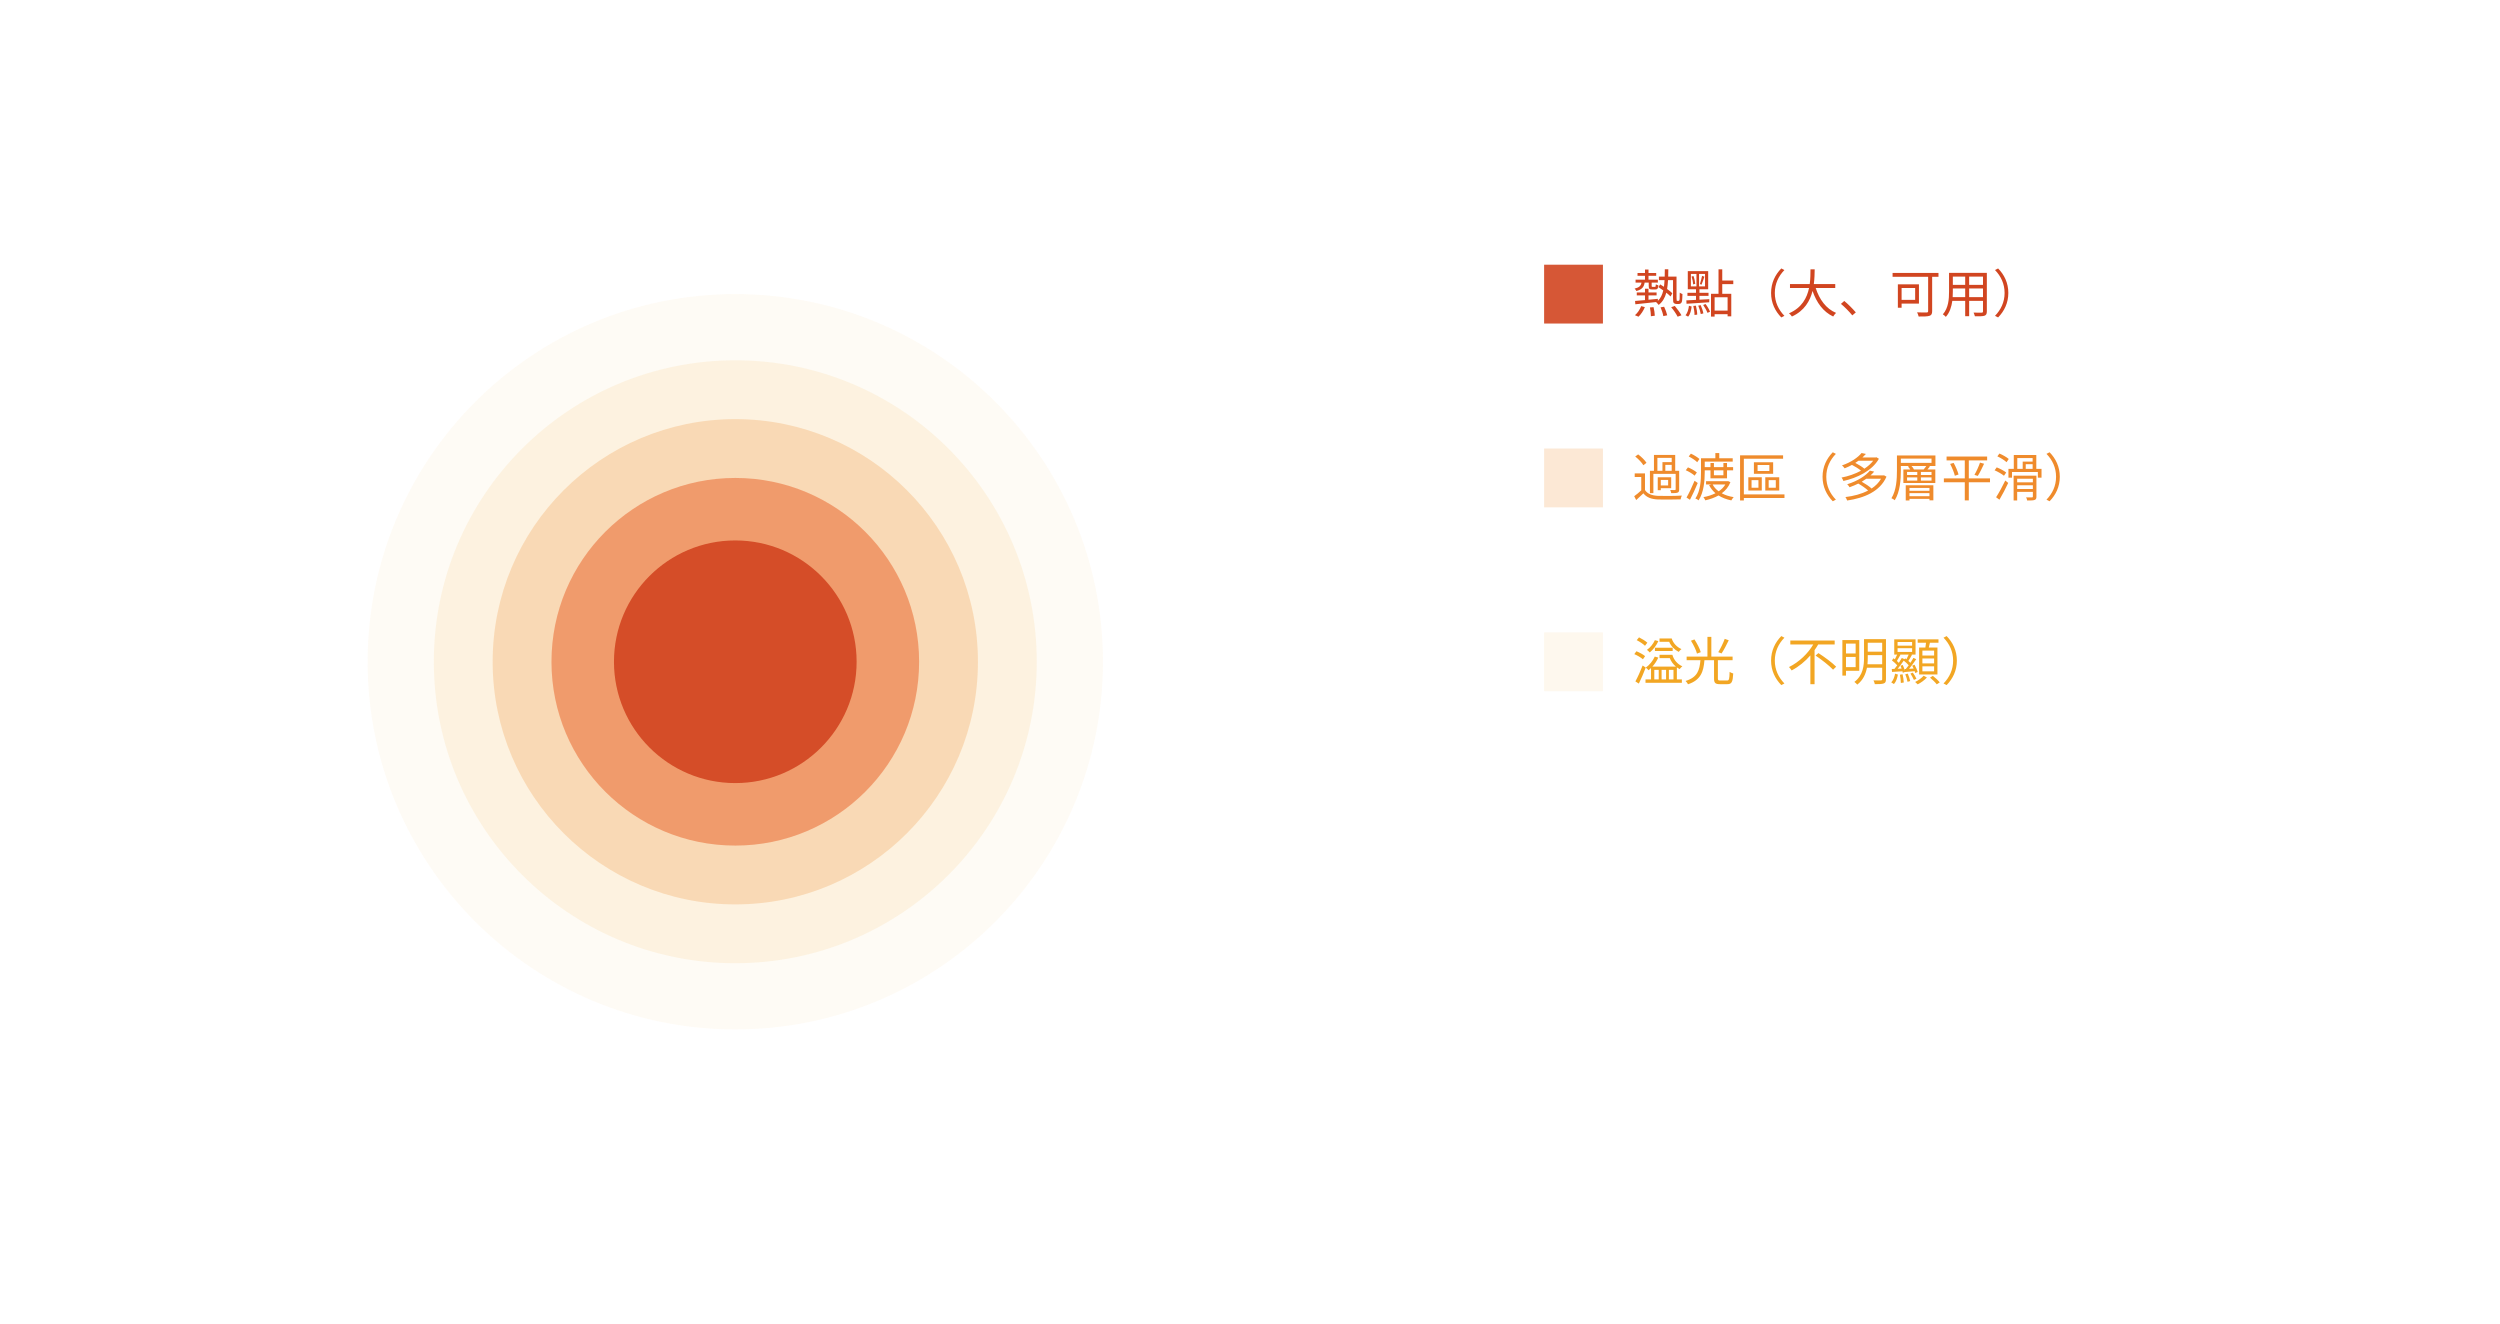
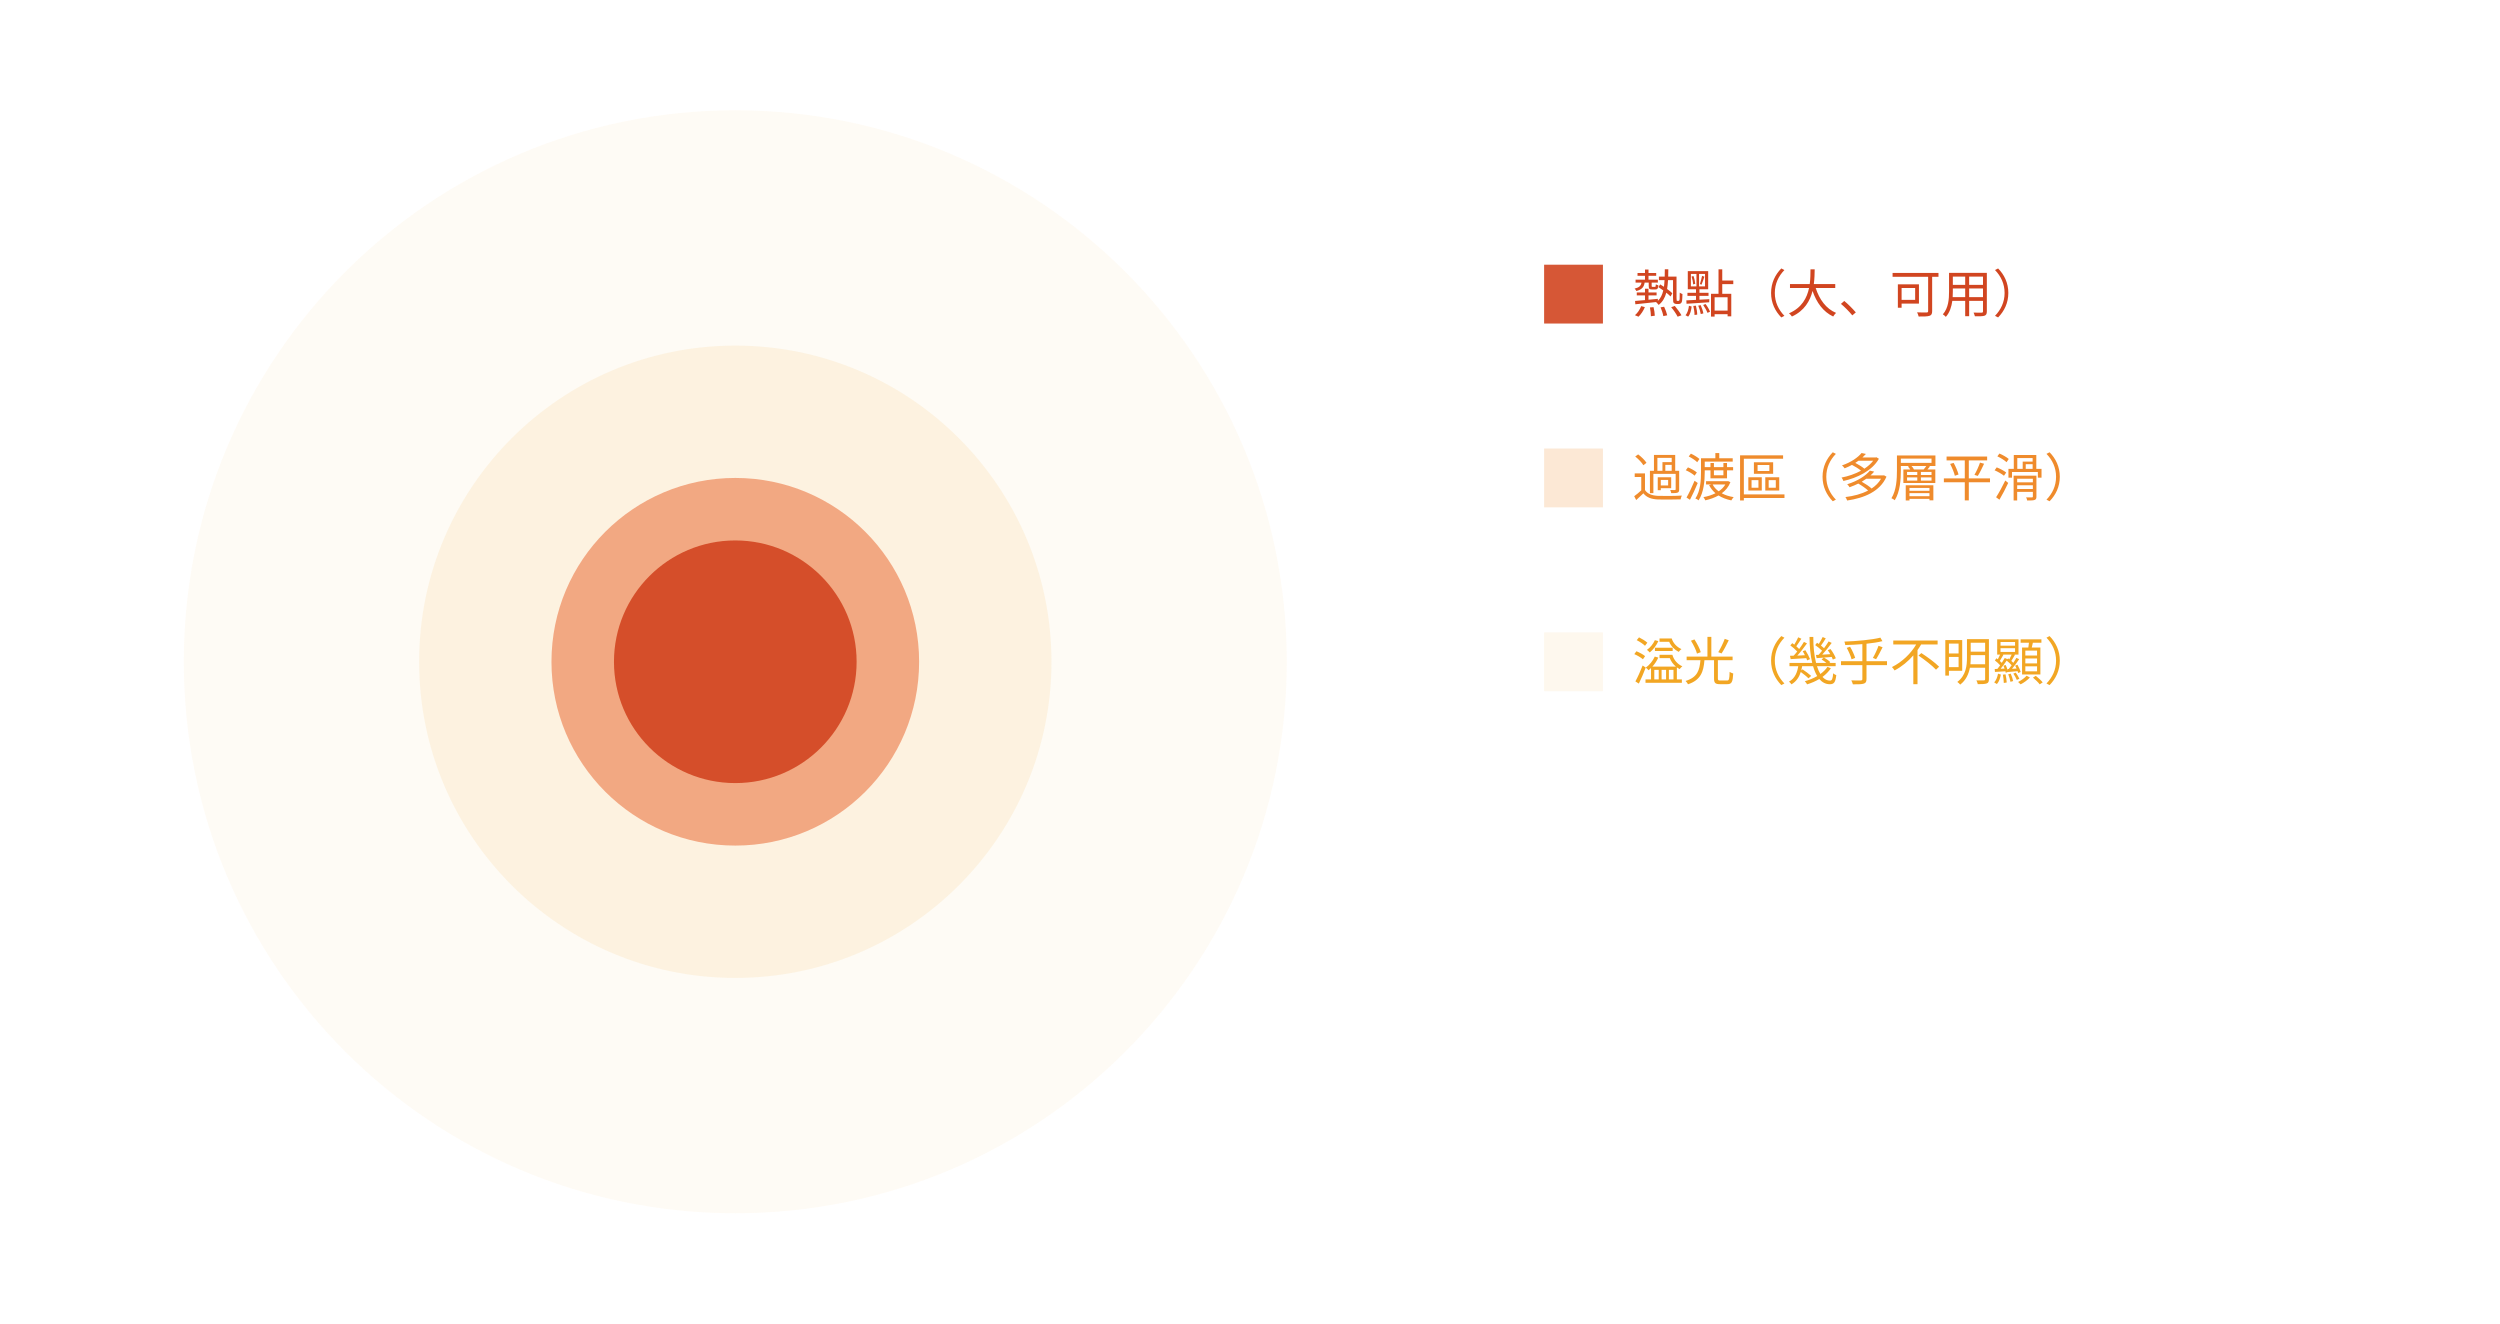
<svg xmlns="http://www.w3.org/2000/svg" viewBox="0 0 680 360">
-   <circle cx="200" cy="180" r="100" fill="#F2A623" opacity="0.05" />
-   <circle cx="200" cy="180" r="82" fill="#F2A623" opacity="0.1" />
-   <circle cx="200" cy="180" r="66" fill="#EF8B2C" opacity="0.24" />
+   <circle cx="200" cy="180" r="150" fill="#F2A623" opacity="0.05" />
+   <circle cx="200" cy="180" r="86" fill="#F2A623" opacity="0.1" />
  <circle cx="200" cy="180" r="50" fill="#E85D24" opacity="0.5" />
  <circle cx="200" cy="180" r="33" fill="#D14520" opacity="0.9" />
  <rect x="420" y="72" width="16" height="16" fill="#D14520" opacity="0.9" />
  <text x="444" y="85" font-size="14" fill="#D14520">熱點（大、可用）</text>
  <rect x="420" y="122" width="16" height="16" fill="#EF8B2C" opacity="0.2" />
  <text x="444" y="135" font-size="14" fill="#EF8B2C">過渡區（多層平滑）</text>
  <rect x="420" y="172" width="16" height="16" fill="#F2A623" opacity="0.08" />
-   <text x="444" y="185" font-size="14" fill="#F2A623">溢光（不明顯）</text>
+   <text x="444" y="185" font-size="14" fill="#F2A623">溢光（幾乎不明顯）</text>
</svg>
